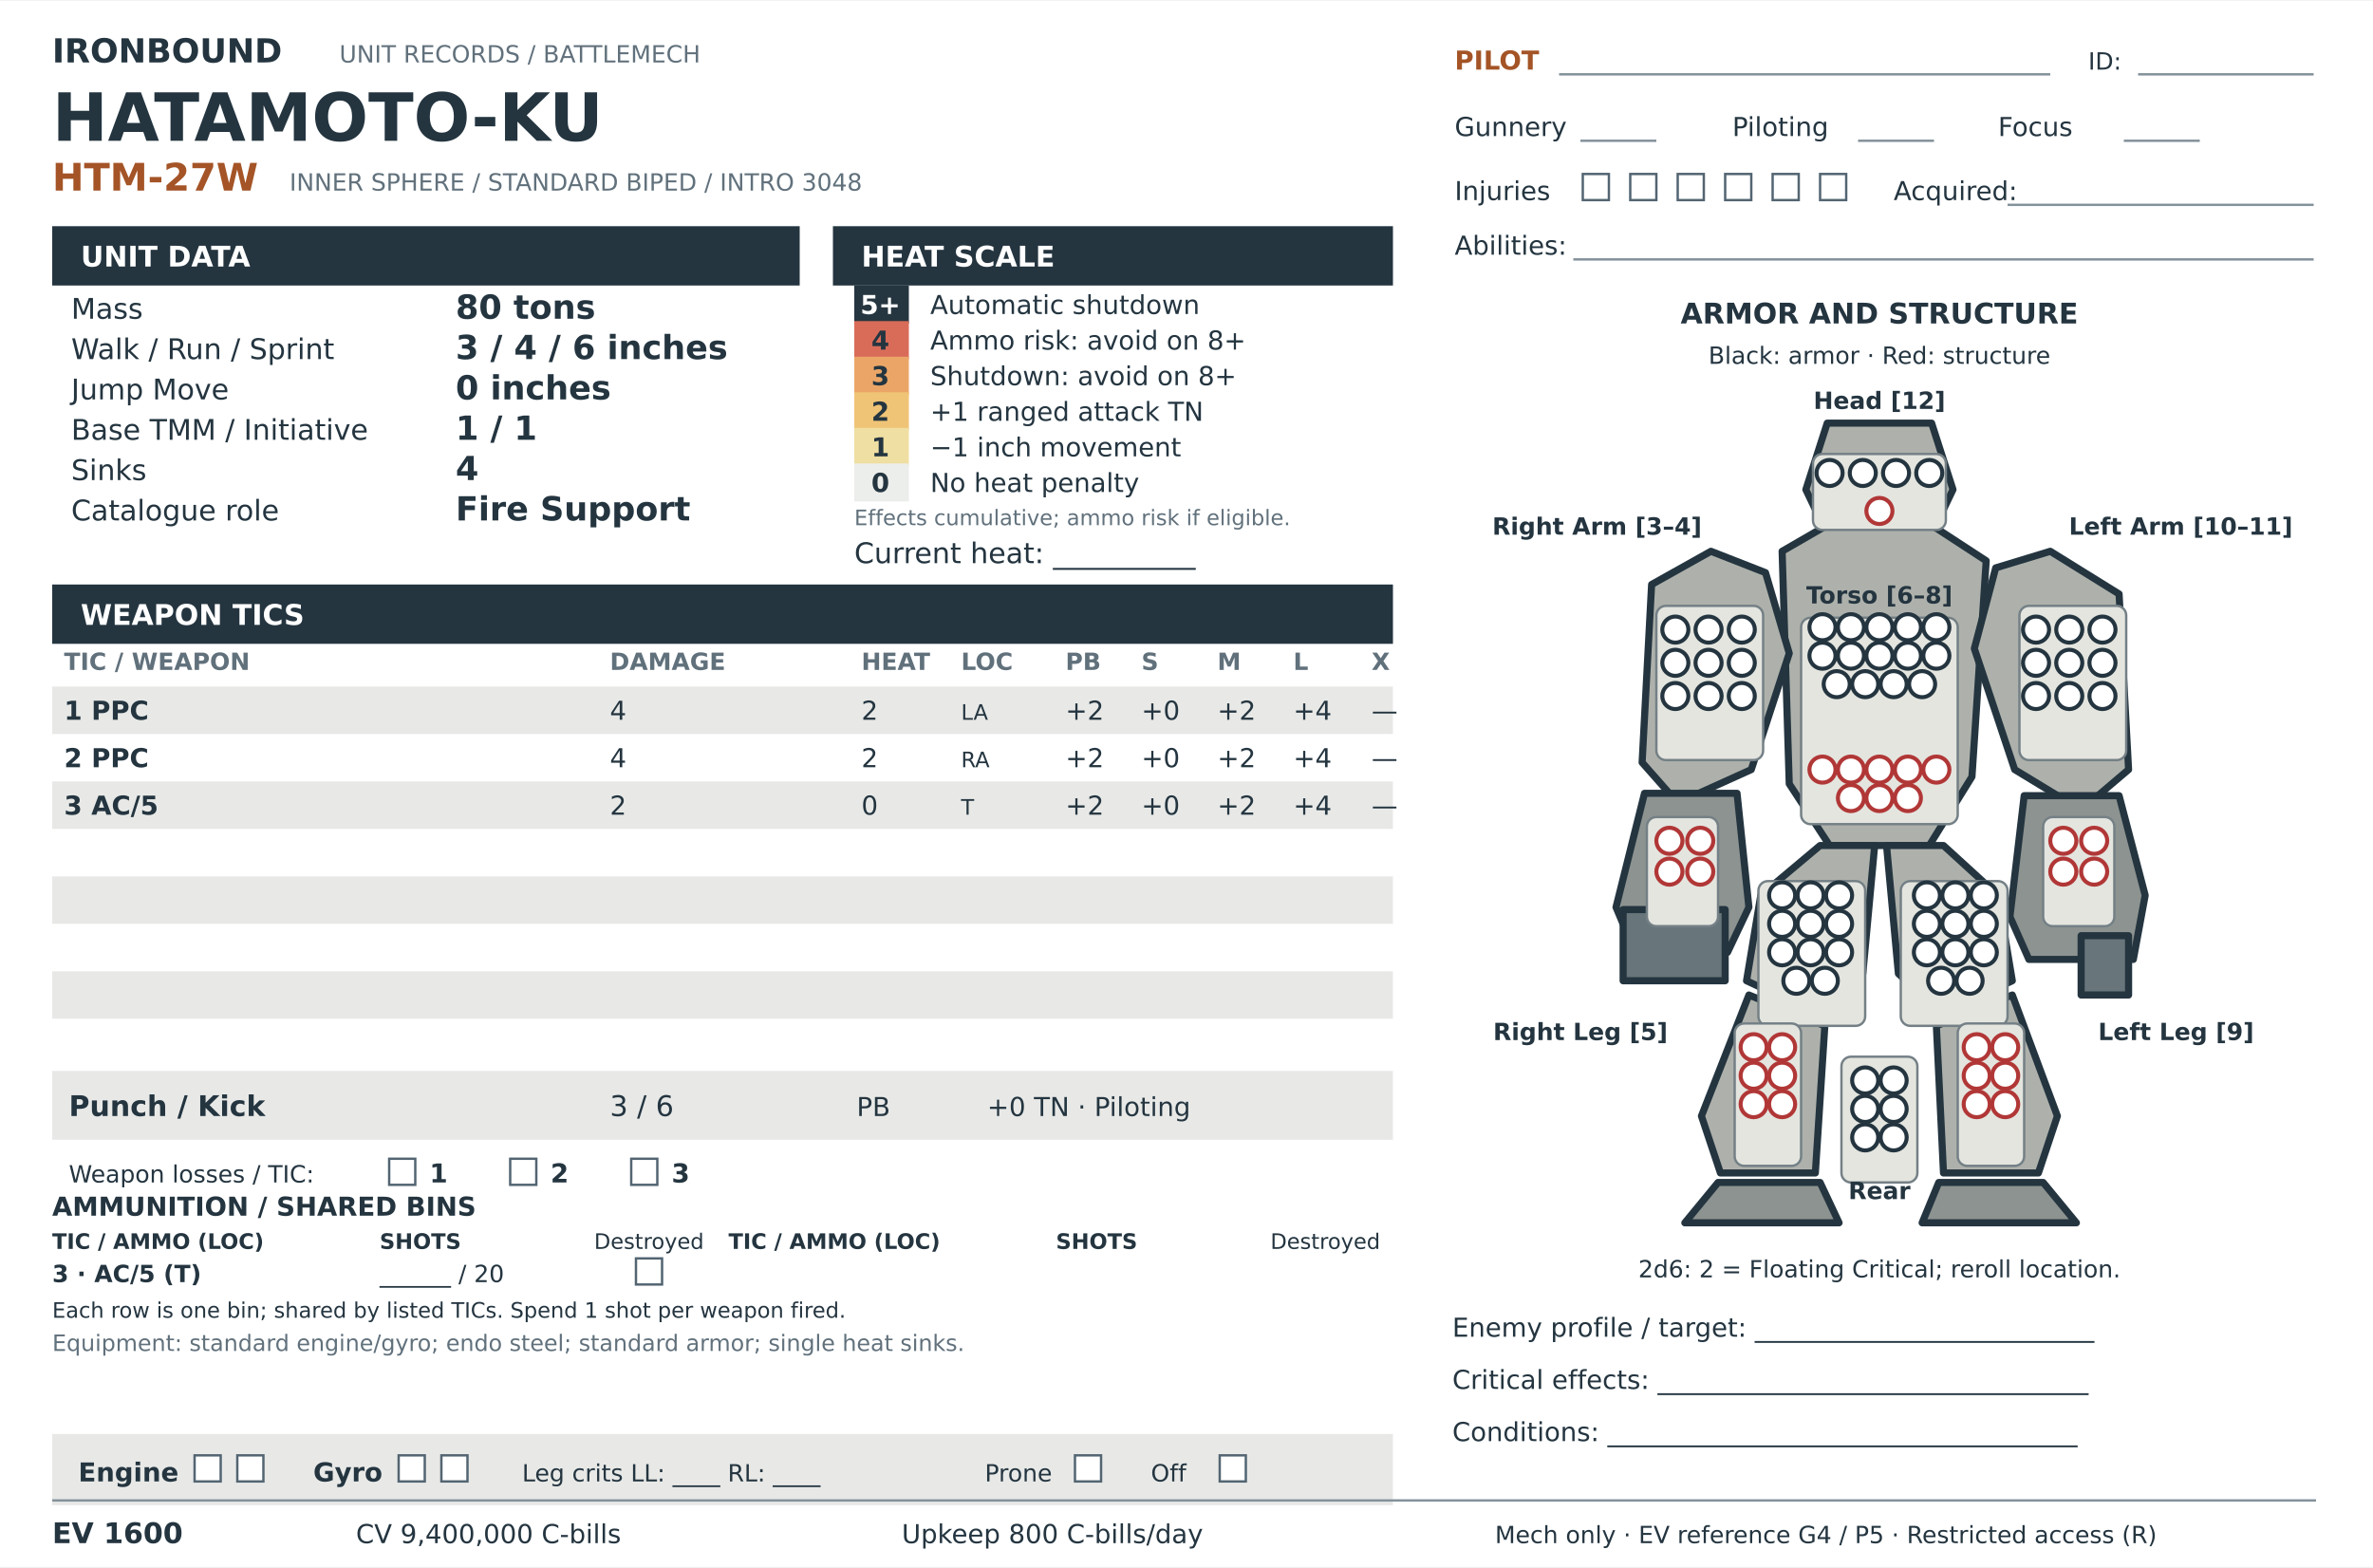
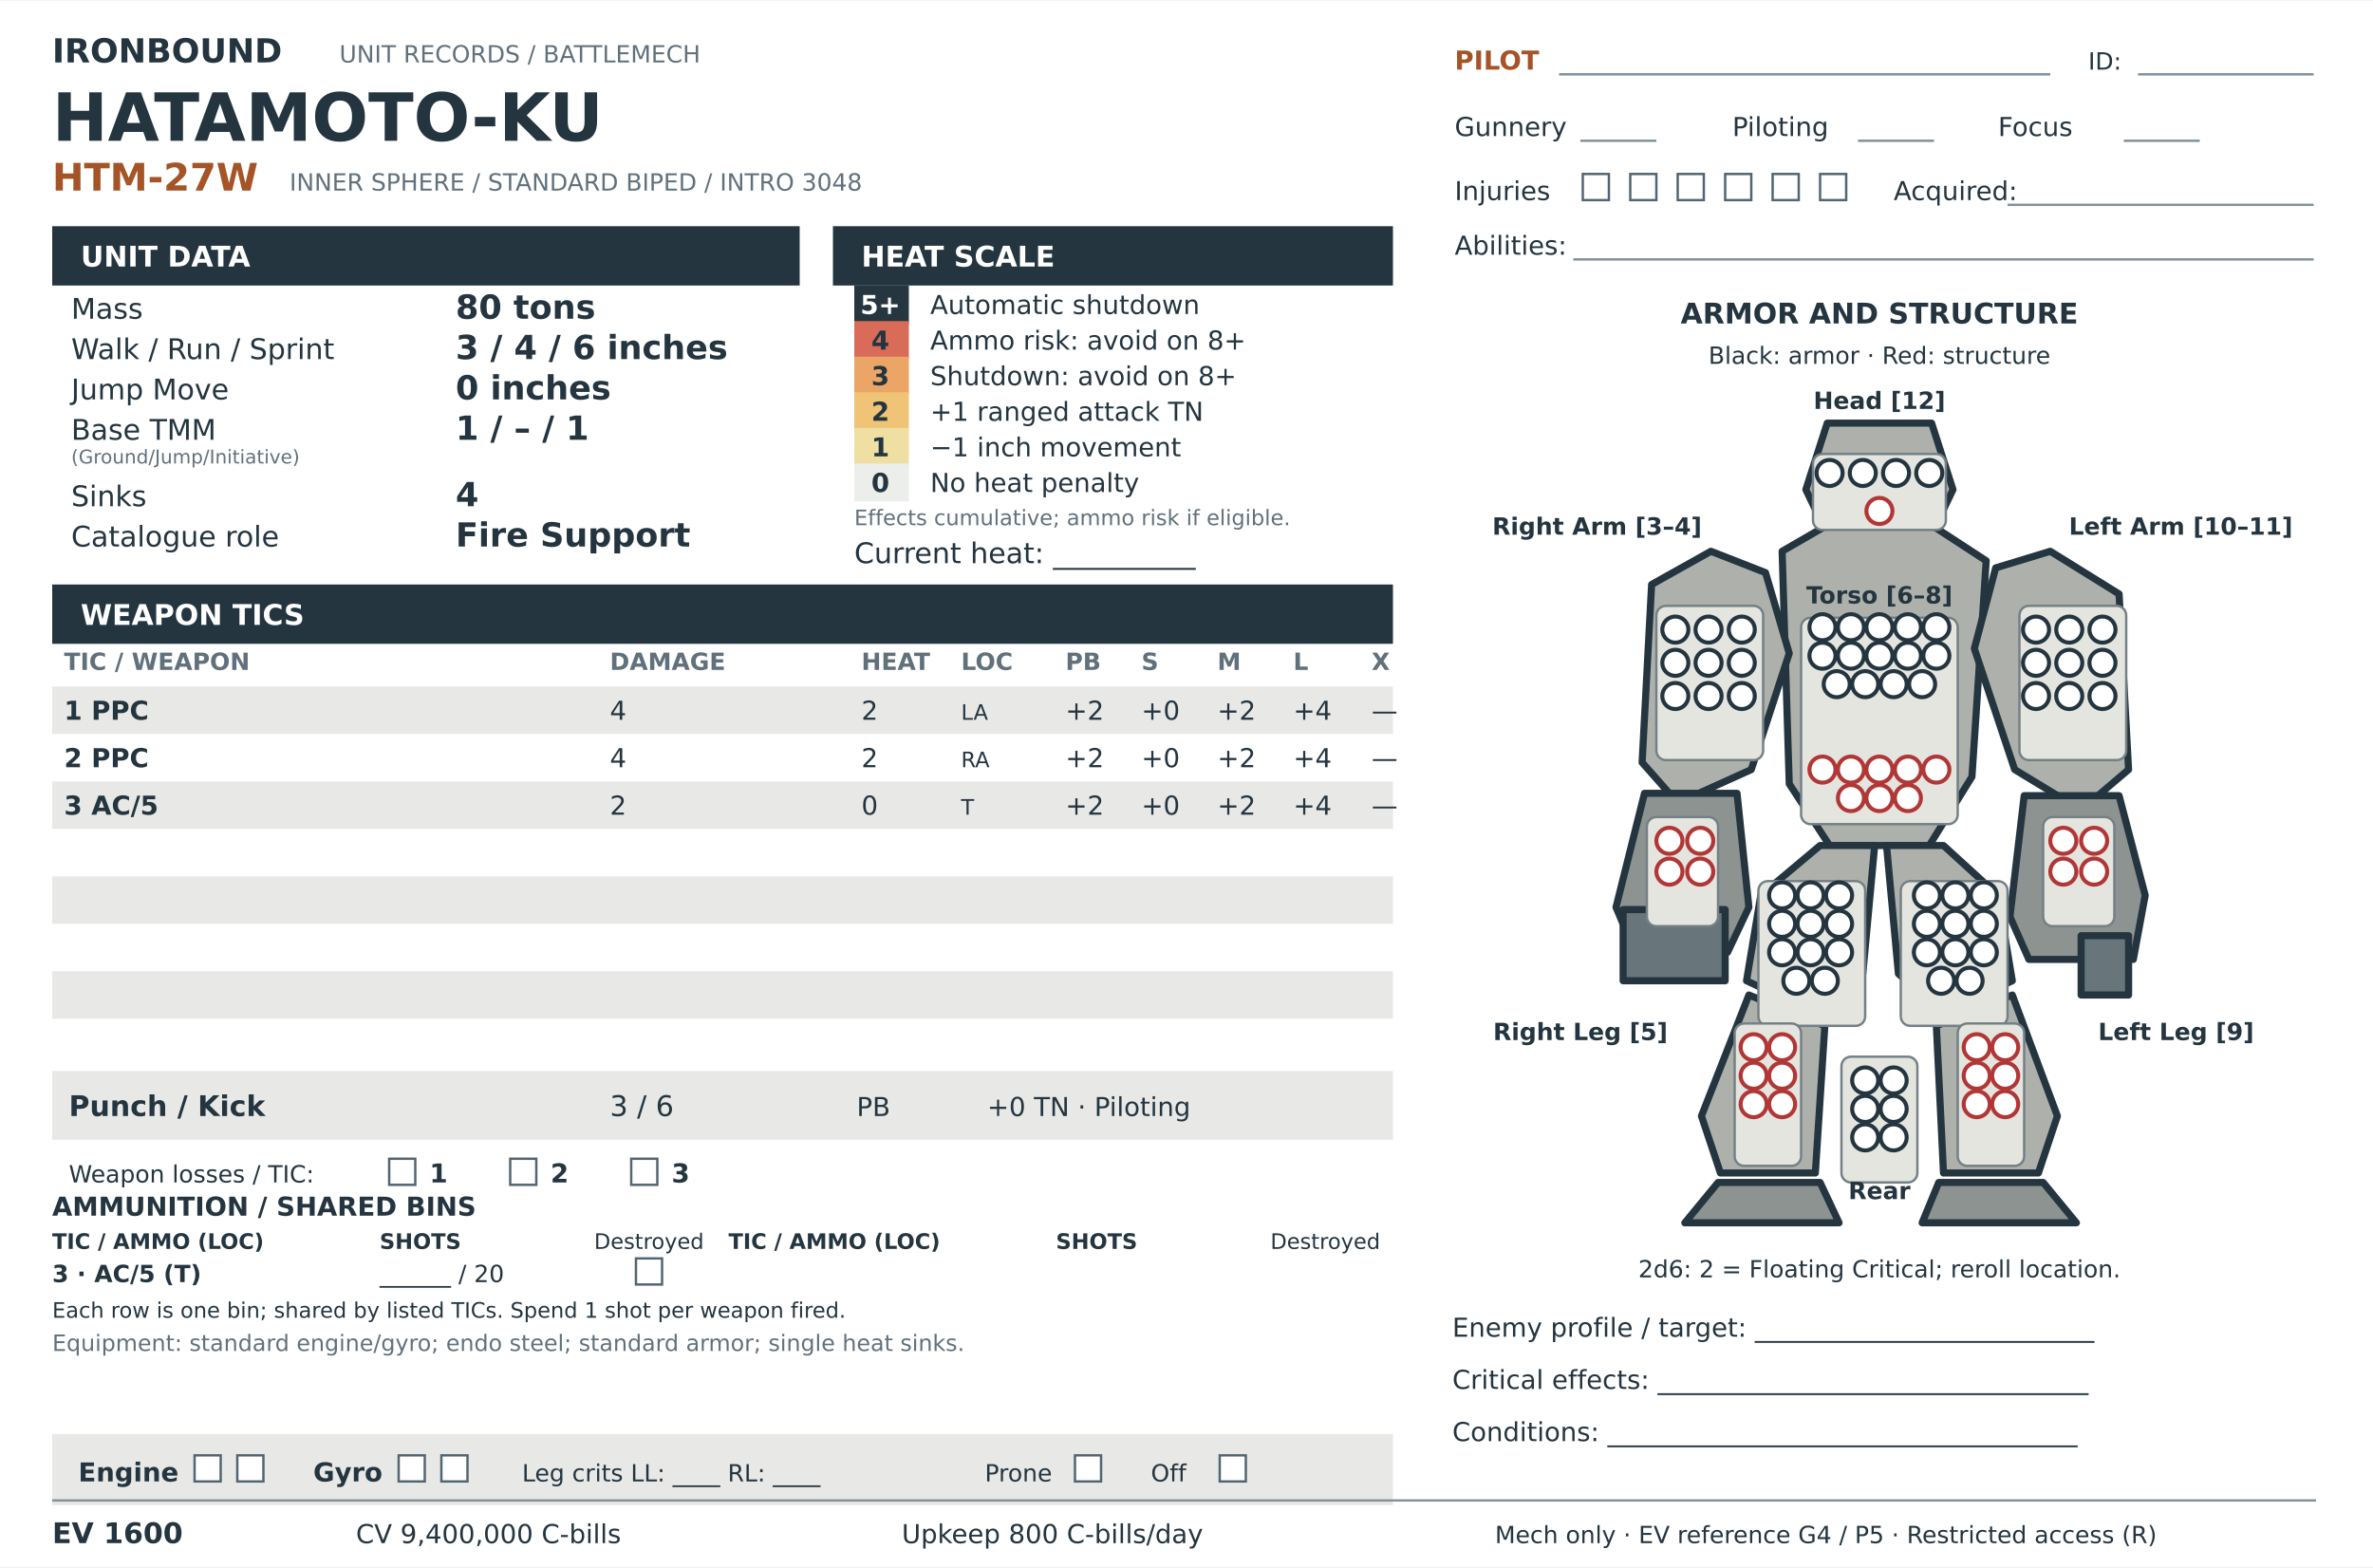
<svg xmlns="http://www.w3.org/2000/svg" width="277mm" height="183mm" viewBox="0 0 1000 660" role="img" aria-labelledby="title desc">
  <g font-family="Arial, Helvetica, sans-serif">
    <rect x="0" y="0" width="1000" height="660" rx="0" fill="#fff" stroke="none" />
    <text x="22" y="26" font-family="DejaVu Sans, Arial, sans-serif" font-size="14" font-weight="bold" fill="#243540" text-anchor="start">IRONBOUND</text>
    <text x="143" y="26" font-family="DejaVu Sans, Arial, sans-serif" font-size="10" fill="#61717c" text-anchor="start">UNIT RECORDS / BATTLEMECH</text>
    <text x="22" y="59" font-family="DejaVu Sans, Arial, sans-serif" font-size="28" font-weight="bold" fill="#243540" text-anchor="start">HATAMOTO-KU</text>
    <text x="22" y="80" font-family="DejaVu Sans, Arial, sans-serif" font-size="16" font-weight="bold" fill="#a45426" text-anchor="start">HTM-27W</text>
    <text x="122" y="80" font-family="DejaVu Sans, Arial, sans-serif" font-size="10" fill="#61717c" text-anchor="start">INNER SPHERE / STANDARD BIPED / INTRO 3048</text>
    <text x="613" y="29" font-family="DejaVu Sans, Arial, sans-serif" font-size="11" font-weight="bold" fill="#a45426" text-anchor="start">PILOT</text>
    <path d="M657 31H864" fill="none" stroke="#83919a" />
    <text x="880" y="29" font-family="DejaVu Sans, Arial, sans-serif" font-size="10" fill="#243540" text-anchor="start">ID:</text>
    <path d="M901 31H975" fill="none" stroke="#83919a" />
    <text x="613" y="57" font-family="DejaVu Sans, Arial, sans-serif" font-size="11" fill="#243540" text-anchor="start">Gunnery</text>
    <path d="M666 59H698" fill="none" stroke="#83919a" />
    <text x="730" y="57" font-family="DejaVu Sans, Arial, sans-serif" font-size="11" fill="#243540" text-anchor="start">Piloting</text>
    <path d="M783 59H815" fill="none" stroke="#83919a" />
    <text x="842" y="57" font-family="DejaVu Sans, Arial, sans-serif" font-size="11" fill="#243540" text-anchor="start">Focus</text>
    <path d="M895 59H927" fill="none" stroke="#83919a" />
    <text x="613" y="84" font-family="DejaVu Sans, Arial, sans-serif" font-size="11" fill="#243540" text-anchor="start">Injuries</text>
    <rect x="667" y="73" width="11" height="11" rx="0" fill="#fff" stroke="#536572" />
    <rect x="687" y="73" width="11" height="11" rx="0" fill="#fff" stroke="#536572" />
    <rect x="707" y="73" width="11" height="11" rx="0" fill="#fff" stroke="#536572" />
    <rect x="727" y="73" width="11" height="11" rx="0" fill="#fff" stroke="#536572" />
    <rect x="747" y="73" width="11" height="11" rx="0" fill="#fff" stroke="#536572" />
    <rect x="767" y="73" width="11" height="11" rx="0" fill="#fff" stroke="#536572" />
    <text x="798" y="84" font-family="DejaVu Sans, Arial, sans-serif" font-size="11" fill="#243540" text-anchor="start">Acquired:</text>
    <path d="M846 86H975" fill="none" stroke="#83919a" />
    <text x="613" y="107" font-family="DejaVu Sans, Arial, sans-serif" font-size="11" fill="#243540" text-anchor="start">Abilities:</text>
    <path d="M663 109H975" fill="none" stroke="#83919a" />
    <rect x="22" y="95" width="315" height="25" rx="0" fill="#243540" stroke="none" />
    <text x="34" y="112" font-family="DejaVu Sans, Arial, sans-serif" font-size="12" font-weight="bold" fill="#fff" text-anchor="start">UNIT DATA</text>
    <rect x="351" y="95" width="236" height="25" rx="0" fill="#243540" stroke="none" />
    <text x="363" y="112" font-family="DejaVu Sans, Arial, sans-serif" font-size="12" font-weight="bold" fill="#fff" text-anchor="start">HEAT SCALE</text>
    <text x="30" y="134" font-family="DejaVu Sans, Arial, sans-serif" font-size="12" fill="#243540" text-anchor="start">Mass</text>
    <text x="192" y="134" font-family="DejaVu Sans, Arial, sans-serif" font-size="14" font-weight="bold" fill="#243540" text-anchor="start">80 tons</text>
    <text x="30" y="151" font-family="DejaVu Sans, Arial, sans-serif" font-size="12" fill="#243540" text-anchor="start">Walk / Run / Sprint</text>
    <text x="192" y="151" font-family="DejaVu Sans, Arial, sans-serif" font-size="14" font-weight="bold" fill="#243540" text-anchor="start">3 / 4 / 6 inches</text>
    <text x="30" y="168" font-family="DejaVu Sans, Arial, sans-serif" font-size="12" fill="#243540" text-anchor="start">Jump Move</text>
    <text x="192" y="168" font-family="DejaVu Sans, Arial, sans-serif" font-size="14" font-weight="bold" fill="#243540" text-anchor="start">0 inches</text>
-     <text x="30" y="185" font-family="DejaVu Sans, Arial, sans-serif" font-size="12" fill="#243540" text-anchor="start">Base TMM / Initiative</text>
-     <text x="192" y="185" font-family="DejaVu Sans, Arial, sans-serif" font-size="14" font-weight="bold" fill="#243540" text-anchor="start">1 / 1</text>
-     <text x="30" y="202" font-family="DejaVu Sans, Arial, sans-serif" font-size="12" fill="#243540" text-anchor="start">Sinks</text>
-     <text x="192" y="202" font-family="DejaVu Sans, Arial, sans-serif" font-size="14" font-weight="bold" fill="#243540" text-anchor="start">4</text>
-     <text x="30" y="219" font-family="DejaVu Sans, Arial, sans-serif" font-size="12" fill="#243540" text-anchor="start">Catalogue role</text>
-     <text x="192" y="219" font-family="DejaVu Sans, Arial, sans-serif" font-size="14" font-weight="bold" fill="#243540" text-anchor="start">Fire Support</text>
+     <text x="30" y="185" font-family="DejaVu Sans, Arial, sans-serif" font-size="12" fill="#243540" text-anchor="start">Base TMM</text>
+     <text x="30" y="195" font-family="DejaVu Sans, Arial, sans-serif" font-size="8" fill="#61717c" text-anchor="start">(Ground/Jump/Initiative)</text>
+     <text x="192" y="185" font-family="DejaVu Sans, Arial, sans-serif" font-size="14" font-weight="bold" fill="#243540" text-anchor="start">1 / – / 1</text>
+     <text x="30" y="213" font-family="DejaVu Sans, Arial, sans-serif" font-size="12" fill="#243540" text-anchor="start">Sinks</text>
+     <text x="192" y="213" font-family="DejaVu Sans, Arial, sans-serif" font-size="14" font-weight="bold" fill="#243540" text-anchor="start">4</text>
+     <text x="30" y="230" font-family="DejaVu Sans, Arial, sans-serif" font-size="12" fill="#243540" text-anchor="start">Catalogue role</text>
+     <text x="192" y="230" font-family="DejaVu Sans, Arial, sans-serif" font-size="14" font-weight="bold" fill="#243540" text-anchor="start">Fire Support</text>
    <rect x="360" y="120" width="23" height="16" rx="0" fill="#263640" stroke="none" />
    <text x="371" y="132" font-family="DejaVu Sans, Arial, sans-serif" font-size="11" font-weight="bold" fill="#fff" text-anchor="middle">5+</text>
    <text x="392" y="132" font-family="DejaVu Sans, Arial, sans-serif" font-size="11" fill="#243540" text-anchor="start">Automatic shutdown</text>
    <rect x="360" y="135" width="23" height="16" rx="0" fill="#d96c59" stroke="none" />
    <text x="371" y="147" font-family="DejaVu Sans, Arial, sans-serif" font-size="11" font-weight="bold" fill="#243540" text-anchor="middle">4</text>
    <text x="392" y="147" font-family="DejaVu Sans, Arial, sans-serif" font-size="11" fill="#243540" text-anchor="start">Ammo risk: avoid on 8+</text>
    <rect x="360" y="150" width="23" height="16" rx="0" fill="#eba667" stroke="none" />
    <text x="371" y="162" font-family="DejaVu Sans, Arial, sans-serif" font-size="11" font-weight="bold" fill="#243540" text-anchor="middle">3</text>
    <text x="392" y="162" font-family="DejaVu Sans, Arial, sans-serif" font-size="11" fill="#243540" text-anchor="start">Shutdown: avoid on 8+</text>
    <rect x="360" y="165" width="23" height="16" rx="0" fill="#f0c476" stroke="none" />
    <text x="371" y="177" font-family="DejaVu Sans, Arial, sans-serif" font-size="11" font-weight="bold" fill="#243540" text-anchor="middle">2</text>
    <text x="392" y="177" font-family="DejaVu Sans, Arial, sans-serif" font-size="11" fill="#243540" text-anchor="start">+1 ranged attack TN</text>
    <rect x="360" y="180" width="23" height="16" rx="0" fill="#efdfa2" stroke="none" />
    <text x="371" y="192" font-family="DejaVu Sans, Arial, sans-serif" font-size="11" font-weight="bold" fill="#243540" text-anchor="middle">1</text>
    <text x="392" y="192" font-family="DejaVu Sans, Arial, sans-serif" font-size="11" fill="#243540" text-anchor="start">−1 inch movement</text>
    <rect x="360" y="195" width="23" height="16" rx="0" fill="#eceeeb" stroke="none" />
    <text x="371" y="207" font-family="DejaVu Sans, Arial, sans-serif" font-size="11" font-weight="bold" fill="#243540" text-anchor="middle">0</text>
    <text x="392" y="207" font-family="DejaVu Sans, Arial, sans-serif" font-size="11" fill="#243540" text-anchor="start">No heat penalty</text>
    <text x="360" y="221" font-family="DejaVu Sans, Arial, sans-serif" font-size="9" fill="#61717c" text-anchor="start">Effects cumulative; ammo risk if eligible.</text>
    <text x="360" y="237" font-family="DejaVu Sans, Arial, sans-serif" font-size="12" fill="#243540" text-anchor="start">Current heat: __________</text>
    <rect x="22" y="246" width="565" height="25" rx="0" fill="#243540" stroke="none" />
    <text x="34" y="263" font-family="DejaVu Sans, Arial, sans-serif" font-size="12" font-weight="bold" fill="#fff" text-anchor="start">WEAPON TICS</text>
    <text x="27" y="282" font-family="DejaVu Sans, Arial, sans-serif" font-size="10" font-weight="bold" fill="#61717c" text-anchor="start">TIC / WEAPON</text>
    <text x="257" y="282" font-family="DejaVu Sans, Arial, sans-serif" font-size="10" font-weight="bold" fill="#61717c" text-anchor="start">DAMAGE</text>
    <text x="363" y="282" font-family="DejaVu Sans, Arial, sans-serif" font-size="10" font-weight="bold" fill="#61717c" text-anchor="start">HEAT</text>
    <text x="405" y="282" font-family="DejaVu Sans, Arial, sans-serif" font-size="10" font-weight="bold" fill="#61717c" text-anchor="start">LOC</text>
    <text x="449" y="282" font-family="DejaVu Sans, Arial, sans-serif" font-size="10" font-weight="bold" fill="#61717c" text-anchor="start">PB</text>
    <text x="481" y="282" font-family="DejaVu Sans, Arial, sans-serif" font-size="10" font-weight="bold" fill="#61717c" text-anchor="start">S</text>
    <text x="513" y="282" font-family="DejaVu Sans, Arial, sans-serif" font-size="10" font-weight="bold" fill="#61717c" text-anchor="start">M</text>
    <text x="545" y="282" font-family="DejaVu Sans, Arial, sans-serif" font-size="10" font-weight="bold" fill="#61717c" text-anchor="start">L</text>
    <text x="578" y="282" font-family="DejaVu Sans, Arial, sans-serif" font-size="10" font-weight="bold" fill="#61717c" text-anchor="start">X</text>
    <rect x="22" y="289" width="565" height="20" rx="0" fill="#e8e9e7" stroke="none" />
    <text x="27" y="303" font-family="DejaVu Sans, Arial, sans-serif" font-size="11" fill="#243540" text-anchor="start" font-weight="bold">1  PPC</text>
    <text x="257" y="303" font-family="DejaVu Sans, Arial, sans-serif" font-size="11" fill="#243540" text-anchor="start">4</text>
    <text x="363" y="303" font-family="DejaVu Sans, Arial, sans-serif" font-size="11" fill="#243540" text-anchor="start">2</text>
    <text x="405" y="303" font-family="DejaVu Sans, Arial, sans-serif" font-size="9" fill="#243540" text-anchor="start">LA</text>
    <text x="449" y="303" font-family="DejaVu Sans, Arial, sans-serif" font-size="11" fill="#243540" text-anchor="start">+2</text>
    <text x="481" y="303" font-family="DejaVu Sans, Arial, sans-serif" font-size="11" fill="#243540" text-anchor="start">+0</text>
    <text x="513" y="303" font-family="DejaVu Sans, Arial, sans-serif" font-size="11" fill="#243540" text-anchor="start">+2</text>
    <text x="545" y="303" font-family="DejaVu Sans, Arial, sans-serif" font-size="11" fill="#243540" text-anchor="start">+4</text>
    <text x="578" y="303" font-family="DejaVu Sans, Arial, sans-serif" font-size="11" fill="#243540" text-anchor="start">—</text>
    <text x="27" y="323" font-family="DejaVu Sans, Arial, sans-serif" font-size="11" fill="#243540" text-anchor="start" font-weight="bold">2  PPC</text>
    <text x="257" y="323" font-family="DejaVu Sans, Arial, sans-serif" font-size="11" fill="#243540" text-anchor="start">4</text>
    <text x="363" y="323" font-family="DejaVu Sans, Arial, sans-serif" font-size="11" fill="#243540" text-anchor="start">2</text>
    <text x="405" y="323" font-family="DejaVu Sans, Arial, sans-serif" font-size="9" fill="#243540" text-anchor="start">RA</text>
    <text x="449" y="323" font-family="DejaVu Sans, Arial, sans-serif" font-size="11" fill="#243540" text-anchor="start">+2</text>
    <text x="481" y="323" font-family="DejaVu Sans, Arial, sans-serif" font-size="11" fill="#243540" text-anchor="start">+0</text>
    <text x="513" y="323" font-family="DejaVu Sans, Arial, sans-serif" font-size="11" fill="#243540" text-anchor="start">+2</text>
    <text x="545" y="323" font-family="DejaVu Sans, Arial, sans-serif" font-size="11" fill="#243540" text-anchor="start">+4</text>
    <text x="578" y="323" font-family="DejaVu Sans, Arial, sans-serif" font-size="11" fill="#243540" text-anchor="start">—</text>
    <rect x="22" y="329" width="565" height="20" rx="0" fill="#e8e9e7" stroke="none" />
    <text x="27" y="343" font-family="DejaVu Sans, Arial, sans-serif" font-size="11" fill="#243540" text-anchor="start" font-weight="bold">3  AC/5</text>
    <text x="257" y="343" font-family="DejaVu Sans, Arial, sans-serif" font-size="11" fill="#243540" text-anchor="start">2</text>
    <text x="363" y="343" font-family="DejaVu Sans, Arial, sans-serif" font-size="11" fill="#243540" text-anchor="start">0</text>
    <text x="405" y="343" font-family="DejaVu Sans, Arial, sans-serif" font-size="9" fill="#243540" text-anchor="start">T</text>
    <text x="449" y="343" font-family="DejaVu Sans, Arial, sans-serif" font-size="11" fill="#243540" text-anchor="start">+2</text>
    <text x="481" y="343" font-family="DejaVu Sans, Arial, sans-serif" font-size="11" fill="#243540" text-anchor="start">+0</text>
    <text x="513" y="343" font-family="DejaVu Sans, Arial, sans-serif" font-size="11" fill="#243540" text-anchor="start">+2</text>
    <text x="545" y="343" font-family="DejaVu Sans, Arial, sans-serif" font-size="11" fill="#243540" text-anchor="start">+4</text>
    <text x="578" y="343" font-family="DejaVu Sans, Arial, sans-serif" font-size="11" fill="#243540" text-anchor="start">—</text>
    <text x="27" y="363" font-family="DejaVu Sans, Arial, sans-serif" font-size="11" fill="#243540" text-anchor="start" font-weight="bold" />
    <text x="257" y="363" font-family="DejaVu Sans, Arial, sans-serif" font-size="11" fill="#243540" text-anchor="start" />
    <text x="363" y="363" font-family="DejaVu Sans, Arial, sans-serif" font-size="11" fill="#243540" text-anchor="start" />
    <text x="405" y="363" font-family="DejaVu Sans, Arial, sans-serif" font-size="9" fill="#243540" text-anchor="start" />
    <text x="449" y="363" font-family="DejaVu Sans, Arial, sans-serif" font-size="11" fill="#243540" text-anchor="start" />
    <text x="481" y="363" font-family="DejaVu Sans, Arial, sans-serif" font-size="11" fill="#243540" text-anchor="start" />
    <text x="513" y="363" font-family="DejaVu Sans, Arial, sans-serif" font-size="11" fill="#243540" text-anchor="start" />
    <text x="545" y="363" font-family="DejaVu Sans, Arial, sans-serif" font-size="11" fill="#243540" text-anchor="start" />
    <text x="578" y="363" font-family="DejaVu Sans, Arial, sans-serif" font-size="11" fill="#243540" text-anchor="start" />
    <rect x="22" y="369" width="565" height="20" rx="0" fill="#e8e9e7" stroke="none" />
    <text x="27" y="383" font-family="DejaVu Sans, Arial, sans-serif" font-size="11" fill="#243540" text-anchor="start" font-weight="bold" />
    <text x="257" y="383" font-family="DejaVu Sans, Arial, sans-serif" font-size="11" fill="#243540" text-anchor="start" />
    <text x="363" y="383" font-family="DejaVu Sans, Arial, sans-serif" font-size="11" fill="#243540" text-anchor="start" />
    <text x="405" y="383" font-family="DejaVu Sans, Arial, sans-serif" font-size="9" fill="#243540" text-anchor="start" />
    <text x="449" y="383" font-family="DejaVu Sans, Arial, sans-serif" font-size="11" fill="#243540" text-anchor="start" />
    <text x="481" y="383" font-family="DejaVu Sans, Arial, sans-serif" font-size="11" fill="#243540" text-anchor="start" />
    <text x="513" y="383" font-family="DejaVu Sans, Arial, sans-serif" font-size="11" fill="#243540" text-anchor="start" />
    <text x="545" y="383" font-family="DejaVu Sans, Arial, sans-serif" font-size="11" fill="#243540" text-anchor="start" />
    <text x="578" y="383" font-family="DejaVu Sans, Arial, sans-serif" font-size="11" fill="#243540" text-anchor="start" />
    <text x="27" y="403" font-family="DejaVu Sans, Arial, sans-serif" font-size="11" fill="#243540" text-anchor="start" font-weight="bold" />
    <text x="257" y="403" font-family="DejaVu Sans, Arial, sans-serif" font-size="11" fill="#243540" text-anchor="start" />
    <text x="363" y="403" font-family="DejaVu Sans, Arial, sans-serif" font-size="11" fill="#243540" text-anchor="start" />
    <text x="405" y="403" font-family="DejaVu Sans, Arial, sans-serif" font-size="9" fill="#243540" text-anchor="start" />
    <text x="449" y="403" font-family="DejaVu Sans, Arial, sans-serif" font-size="11" fill="#243540" text-anchor="start" />
    <text x="481" y="403" font-family="DejaVu Sans, Arial, sans-serif" font-size="11" fill="#243540" text-anchor="start" />
    <text x="513" y="403" font-family="DejaVu Sans, Arial, sans-serif" font-size="11" fill="#243540" text-anchor="start" />
    <text x="545" y="403" font-family="DejaVu Sans, Arial, sans-serif" font-size="11" fill="#243540" text-anchor="start" />
    <text x="578" y="403" font-family="DejaVu Sans, Arial, sans-serif" font-size="11" fill="#243540" text-anchor="start" />
    <rect x="22" y="409" width="565" height="20" rx="0" fill="#e8e9e7" stroke="none" />
    <text x="27" y="423" font-family="DejaVu Sans, Arial, sans-serif" font-size="11" fill="#243540" text-anchor="start" font-weight="bold" />
    <text x="257" y="423" font-family="DejaVu Sans, Arial, sans-serif" font-size="11" fill="#243540" text-anchor="start" />
    <text x="363" y="423" font-family="DejaVu Sans, Arial, sans-serif" font-size="11" fill="#243540" text-anchor="start" />
    <text x="405" y="423" font-family="DejaVu Sans, Arial, sans-serif" font-size="9" fill="#243540" text-anchor="start" />
    <text x="449" y="423" font-family="DejaVu Sans, Arial, sans-serif" font-size="11" fill="#243540" text-anchor="start" />
    <text x="481" y="423" font-family="DejaVu Sans, Arial, sans-serif" font-size="11" fill="#243540" text-anchor="start" />
    <text x="513" y="423" font-family="DejaVu Sans, Arial, sans-serif" font-size="11" fill="#243540" text-anchor="start" />
    <text x="545" y="423" font-family="DejaVu Sans, Arial, sans-serif" font-size="11" fill="#243540" text-anchor="start" />
    <text x="578" y="423" font-family="DejaVu Sans, Arial, sans-serif" font-size="11" fill="#243540" text-anchor="start" />
    <text x="27" y="443" font-family="DejaVu Sans, Arial, sans-serif" font-size="11" fill="#243540" text-anchor="start" font-weight="bold" />
    <text x="257" y="443" font-family="DejaVu Sans, Arial, sans-serif" font-size="11" fill="#243540" text-anchor="start" />
    <text x="363" y="443" font-family="DejaVu Sans, Arial, sans-serif" font-size="11" fill="#243540" text-anchor="start" />
    <text x="405" y="443" font-family="DejaVu Sans, Arial, sans-serif" font-size="9" fill="#243540" text-anchor="start" />
    <text x="449" y="443" font-family="DejaVu Sans, Arial, sans-serif" font-size="11" fill="#243540" text-anchor="start" />
    <text x="481" y="443" font-family="DejaVu Sans, Arial, sans-serif" font-size="11" fill="#243540" text-anchor="start" />
    <text x="513" y="443" font-family="DejaVu Sans, Arial, sans-serif" font-size="11" fill="#243540" text-anchor="start" />
    <text x="545" y="443" font-family="DejaVu Sans, Arial, sans-serif" font-size="11" fill="#243540" text-anchor="start" />
    <text x="578" y="443" font-family="DejaVu Sans, Arial, sans-serif" font-size="11" fill="#243540" text-anchor="start" />
    <rect x="22" y="451" width="565" height="29" rx="0" fill="#e8e9e7" stroke="none" />
    <text x="29" y="470" font-family="DejaVu Sans, Arial, sans-serif" font-size="12" font-weight="bold" fill="#243540" text-anchor="start">Punch / Kick</text>
    <text x="257" y="470" font-family="DejaVu Sans, Arial, sans-serif" font-size="12" fill="#243540" text-anchor="start">3 / 6</text>
    <text x="361" y="470" font-family="DejaVu Sans, Arial, sans-serif" font-size="11" fill="#243540" text-anchor="start">PB</text>
    <text x="416" y="470" font-family="DejaVu Sans, Arial, sans-serif" font-size="11" fill="#243540" text-anchor="start">+0 TN · Piloting</text>
    <rect x="22" y="604" width="565" height="30" rx="0" fill="#e8e9e7" stroke="none" />
    <text x="33" y="624" font-family="DejaVu Sans, Arial, sans-serif" font-size="11" font-weight="bold" fill="#243540" text-anchor="start">Engine</text>
    <rect x="82" y="613" width="11" height="11" rx="0" fill="#fff" stroke="#536572" />
    <rect x="100" y="613" width="11" height="11" rx="0" fill="#fff" stroke="#536572" />
    <text x="132" y="624" font-family="DejaVu Sans, Arial, sans-serif" font-size="11" font-weight="bold" fill="#243540" text-anchor="start">Gyro</text>
    <rect x="168" y="613" width="11" height="11" rx="0" fill="#fff" stroke="#536572" />
    <rect x="186" y="613" width="11" height="11" rx="0" fill="#fff" stroke="#536572" />
    <text x="220" y="624" font-family="DejaVu Sans, Arial, sans-serif" font-size="10" fill="#243540" text-anchor="start">Leg crits  LL: ____  RL: ____</text>
    <text x="415" y="624" font-family="DejaVu Sans, Arial, sans-serif" font-size="10" fill="#243540" text-anchor="start">Prone</text>
    <rect x="453" y="613" width="11" height="11" rx="0" fill="#fff" stroke="#536572" />
    <text x="485" y="624" font-family="DejaVu Sans, Arial, sans-serif" font-size="10" fill="#243540" text-anchor="start">Off</text>
    <rect x="514" y="613" width="11" height="11" rx="0" fill="#fff" stroke="#536572" />
    <g transform="translate(612 120)">
      <text x="180" y="16" font-family="DejaVu Sans, Arial, sans-serif" font-size="12" font-weight="bold" fill="#243540" text-anchor="middle">ARMOR AND STRUCTURE</text>
      <text x="180" y="33" font-family="DejaVu Sans, Arial, sans-serif" font-size="10" fill="#243540" text-anchor="middle">Black: armor · Red: structure</text>
      <path d="M158 58H202L211 86L200 109H160L149 86Z" fill="#aeb1ab" stroke="#243540" stroke-width="3" stroke-linejoin="round" />
      <path d="M139 112L158 101H202L225 116L219 207L201 236H159L142 210Z" fill="#aeb1ab" stroke="#243540" stroke-width="3" stroke-linejoin="round" />
      <path d="M132 121L109 112L84 126L80 201L95 218L126 204L142 155Z" fill="#aeb1ab" stroke="#243540" stroke-width="3" stroke-linejoin="round" />
      <path d="M229 119L252 112L281 130L285 204L265 221L237 204L220 153Z" fill="#aeb1ab" stroke="#243540" stroke-width="3" stroke-linejoin="round" />
      <path d="M81 214H120L125 262L116 281H77L69 262Z" fill="#8d9390" stroke="#243540" stroke-width="3" stroke-linejoin="round" />
      <path d="M241 215H281L292 257L287 284H243L235 266Z" fill="#8d9390" stroke="#243540" stroke-width="3" stroke-linejoin="round" />
      <path d="M72 263H115V293H72Z" fill="#68757a" stroke="#243540" stroke-width="3" stroke-linejoin="round" />
      <path d="M265 274H285V299H265Z" fill="#68757a" stroke="#243540" stroke-width="3" stroke-linejoin="round" />
      <path d="M155 236H178L173 290L154 307L124 293L130 257Z" fill="#aeb1ab" stroke="#243540" stroke-width="3" stroke-linejoin="round" />
      <path d="M183 236H207L230 257L236 293L206 307L188 290Z" fill="#aeb1ab" stroke="#243540" stroke-width="3" stroke-linejoin="round" />
      <path d="M125 299L157 312L153 374H113L105 350Z" fill="#aeb1ab" stroke="#243540" stroke-width="3" stroke-linejoin="round" />
      <path d="M204 312L236 299L255 350L247 374H207Z" fill="#aeb1ab" stroke="#243540" stroke-width="3" stroke-linejoin="round" />
      <path d="M112 378H155L163 395H98Z" fill="#8d9390" stroke="#243540" stroke-width="3" stroke-linejoin="round" />
      <path d="M205 378H249L263 395H198Z" fill="#8d9390" stroke="#243540" stroke-width="3" stroke-linejoin="round" />
      <rect x="152" y="71" width="56" height="32" rx="4" fill="#e4e5df" stroke="#748086" />
      <rect x="147" y="140" width="66" height="87" rx="4" fill="#e4e5df" stroke="#748086" />
      <rect x="86" y="135" width="45" height="65" rx="4" fill="#e4e5df" stroke="#748086" />
      <rect x="239" y="135" width="45" height="65" rx="4" fill="#e4e5df" stroke="#748086" />
      <rect x="82" y="224" width="30" height="46" rx="4" fill="#e4e5df" stroke="#748086" />
      <rect x="249" y="224" width="30" height="46" rx="4" fill="#e4e5df" stroke="#748086" />
      <rect x="129" y="251" width="45" height="61" rx="4" fill="#e4e5df" stroke="#748086" />
      <rect x="189" y="251" width="45" height="61" rx="4" fill="#e4e5df" stroke="#748086" />
      <rect x="119" y="311" width="28" height="60" rx="4" fill="#e4e5df" stroke="#748086" />
      <rect x="213" y="311" width="28" height="60" rx="4" fill="#e4e5df" stroke="#748086" />
      <rect x="164" y="325" width="32" height="53" rx="4" fill="#e4e5df" stroke="#748086" />
      <text x="180" y="52" font-family="DejaVu Sans, Arial, sans-serif" font-size="10" font-weight="bold" fill="#243540" text-anchor="middle">Head [12]</text>
      <text x="180" y="134" font-family="DejaVu Sans, Arial, sans-serif" font-size="10" font-weight="bold" fill="#243540" text-anchor="middle">Torso [6–8]</text>
      <text x="61" y="105" font-family="DejaVu Sans, Arial, sans-serif" font-size="10" font-weight="bold" fill="#243540" text-anchor="middle">Right Arm [3–4]</text>
      <text x="307" y="105" font-family="DejaVu Sans, Arial, sans-serif" font-size="10" font-weight="bold" fill="#243540" text-anchor="middle">Left Arm [10–11]</text>
      <text x="54" y="318" font-family="DejaVu Sans, Arial, sans-serif" font-size="10" font-weight="bold" fill="#243540" text-anchor="middle">Right Leg [5]</text>
      <text x="305" y="318" font-family="DejaVu Sans, Arial, sans-serif" font-size="10" font-weight="bold" fill="#243540" text-anchor="middle">Left Leg [9]</text>
      <text x="180" y="385" font-family="DejaVu Sans, Arial, sans-serif" font-size="10" font-weight="bold" fill="#243540" text-anchor="middle">Rear</text>
      <text x="180" y="418" font-family="DejaVu Sans, Arial, sans-serif" font-size="10" fill="#243540" text-anchor="middle">2d6: 2 = Floating Critical; reroll location.</text>
      <text x="0" y="443" font-family="DejaVu Sans, Arial, sans-serif" font-size="11" fill="#243540" text-anchor="start">Enemy profile / target: __________________________</text>
      <text x="0" y="465" font-family="DejaVu Sans, Arial, sans-serif" font-size="11" fill="#243540" text-anchor="start">Critical effects: _________________________________</text>
      <text x="0" y="487" font-family="DejaVu Sans, Arial, sans-serif" font-size="11" fill="#243540" text-anchor="start">Conditions: ____________________________________</text>
      <circle cx="159.0" cy="79" r="5.5" fill="#fff" stroke="#243540" stroke-width="1.7" />
      <circle cx="173.0" cy="79" r="5.5" fill="#fff" stroke="#243540" stroke-width="1.7" />
      <circle cx="187.0" cy="79" r="5.5" fill="#fff" stroke="#243540" stroke-width="1.7" />
      <circle cx="201.0" cy="79" r="5.5" fill="#fff" stroke="#243540" stroke-width="1.7" />
      <circle cx="180.0" cy="95" r="5.5" fill="#fff" stroke="#b13737" stroke-width="1.7" />
      <circle cx="156.0" cy="144" r="5.5" fill="#fff" stroke="#243540" stroke-width="1.7" />
      <circle cx="168.0" cy="144" r="5.5" fill="#fff" stroke="#243540" stroke-width="1.7" />
      <circle cx="180.0" cy="144" r="5.5" fill="#fff" stroke="#243540" stroke-width="1.7" />
      <circle cx="192.0" cy="144" r="5.5" fill="#fff" stroke="#243540" stroke-width="1.7" />
      <circle cx="204.0" cy="144" r="5.5" fill="#fff" stroke="#243540" stroke-width="1.7" />
      <circle cx="156.0" cy="156" r="5.5" fill="#fff" stroke="#243540" stroke-width="1.7" />
      <circle cx="168.0" cy="156" r="5.5" fill="#fff" stroke="#243540" stroke-width="1.7" />
      <circle cx="180.0" cy="156" r="5.5" fill="#fff" stroke="#243540" stroke-width="1.7" />
      <circle cx="192.0" cy="156" r="5.5" fill="#fff" stroke="#243540" stroke-width="1.7" />
      <circle cx="204.0" cy="156" r="5.5" fill="#fff" stroke="#243540" stroke-width="1.7" />
      <circle cx="162.0" cy="168" r="5.5" fill="#fff" stroke="#243540" stroke-width="1.7" />
      <circle cx="174.0" cy="168" r="5.5" fill="#fff" stroke="#243540" stroke-width="1.7" />
      <circle cx="186.0" cy="168" r="5.5" fill="#fff" stroke="#243540" stroke-width="1.7" />
      <circle cx="198.0" cy="168" r="5.5" fill="#fff" stroke="#243540" stroke-width="1.7" />
      <circle cx="156.0" cy="204" r="5.5" fill="#fff" stroke="#b13737" stroke-width="1.7" />
      <circle cx="168.0" cy="204" r="5.5" fill="#fff" stroke="#b13737" stroke-width="1.7" />
      <circle cx="180.0" cy="204" r="5.5" fill="#fff" stroke="#b13737" stroke-width="1.7" />
      <circle cx="192.0" cy="204" r="5.5" fill="#fff" stroke="#b13737" stroke-width="1.7" />
      <circle cx="204.0" cy="204" r="5.5" fill="#fff" stroke="#b13737" stroke-width="1.7" />
      <circle cx="168.0" cy="216" r="5.5" fill="#fff" stroke="#b13737" stroke-width="1.7" />
      <circle cx="180.0" cy="216" r="5.5" fill="#fff" stroke="#b13737" stroke-width="1.7" />
      <circle cx="192.0" cy="216" r="5.5" fill="#fff" stroke="#b13737" stroke-width="1.7" />
      <circle cx="94.0" cy="145" r="5.5" fill="#fff" stroke="#243540" stroke-width="1.7" />
      <circle cx="108.0" cy="145" r="5.5" fill="#fff" stroke="#243540" stroke-width="1.7" />
      <circle cx="122.0" cy="145" r="5.5" fill="#fff" stroke="#243540" stroke-width="1.7" />
      <circle cx="94.0" cy="159" r="5.5" fill="#fff" stroke="#243540" stroke-width="1.7" />
      <circle cx="108.0" cy="159" r="5.5" fill="#fff" stroke="#243540" stroke-width="1.7" />
      <circle cx="122.0" cy="159" r="5.5" fill="#fff" stroke="#243540" stroke-width="1.7" />
      <circle cx="94.0" cy="173" r="5.5" fill="#fff" stroke="#243540" stroke-width="1.7" />
      <circle cx="108.0" cy="173" r="5.5" fill="#fff" stroke="#243540" stroke-width="1.7" />
      <circle cx="122.0" cy="173" r="5.5" fill="#fff" stroke="#243540" stroke-width="1.7" />
      <circle cx="91.5" cy="234" r="5.5" fill="#fff" stroke="#b13737" stroke-width="1.7" />
      <circle cx="104.5" cy="234" r="5.5" fill="#fff" stroke="#b13737" stroke-width="1.7" />
      <circle cx="91.5" cy="247" r="5.5" fill="#fff" stroke="#b13737" stroke-width="1.7" />
      <circle cx="104.5" cy="247" r="5.5" fill="#fff" stroke="#b13737" stroke-width="1.7" />
      <circle cx="246.0" cy="145" r="5.5" fill="#fff" stroke="#243540" stroke-width="1.7" />
      <circle cx="260.0" cy="145" r="5.5" fill="#fff" stroke="#243540" stroke-width="1.7" />
      <circle cx="274.0" cy="145" r="5.5" fill="#fff" stroke="#243540" stroke-width="1.7" />
      <circle cx="246.0" cy="159" r="5.5" fill="#fff" stroke="#243540" stroke-width="1.7" />
      <circle cx="260.0" cy="159" r="5.5" fill="#fff" stroke="#243540" stroke-width="1.7" />
      <circle cx="274.0" cy="159" r="5.5" fill="#fff" stroke="#243540" stroke-width="1.7" />
      <circle cx="246.0" cy="173" r="5.5" fill="#fff" stroke="#243540" stroke-width="1.7" />
      <circle cx="260.0" cy="173" r="5.5" fill="#fff" stroke="#243540" stroke-width="1.7" />
      <circle cx="274.0" cy="173" r="5.5" fill="#fff" stroke="#243540" stroke-width="1.7" />
      <circle cx="257.5" cy="234" r="5.5" fill="#fff" stroke="#b13737" stroke-width="1.7" />
      <circle cx="270.5" cy="234" r="5.5" fill="#fff" stroke="#b13737" stroke-width="1.7" />
      <circle cx="257.5" cy="247" r="5.5" fill="#fff" stroke="#b13737" stroke-width="1.7" />
      <circle cx="270.5" cy="247" r="5.5" fill="#fff" stroke="#b13737" stroke-width="1.7" />
      <circle cx="139.0" cy="257" r="5.5" fill="#fff" stroke="#243540" stroke-width="1.7" />
      <circle cx="151.0" cy="257" r="5.5" fill="#fff" stroke="#243540" stroke-width="1.7" />
      <circle cx="163.0" cy="257" r="5.5" fill="#fff" stroke="#243540" stroke-width="1.7" />
      <circle cx="139.0" cy="269" r="5.5" fill="#fff" stroke="#243540" stroke-width="1.7" />
      <circle cx="151.0" cy="269" r="5.5" fill="#fff" stroke="#243540" stroke-width="1.7" />
      <circle cx="163.0" cy="269" r="5.5" fill="#fff" stroke="#243540" stroke-width="1.7" />
      <circle cx="139.0" cy="281" r="5.5" fill="#fff" stroke="#243540" stroke-width="1.7" />
      <circle cx="151.0" cy="281" r="5.5" fill="#fff" stroke="#243540" stroke-width="1.7" />
      <circle cx="163.0" cy="281" r="5.5" fill="#fff" stroke="#243540" stroke-width="1.7" />
      <circle cx="145.0" cy="293" r="5.5" fill="#fff" stroke="#243540" stroke-width="1.7" />
      <circle cx="157.0" cy="293" r="5.5" fill="#fff" stroke="#243540" stroke-width="1.7" />
      <circle cx="127.0" cy="321" r="5.5" fill="#fff" stroke="#b13737" stroke-width="1.7" />
      <circle cx="139.0" cy="321" r="5.5" fill="#fff" stroke="#b13737" stroke-width="1.7" />
      <circle cx="127.0" cy="333" r="5.5" fill="#fff" stroke="#b13737" stroke-width="1.7" />
      <circle cx="139.0" cy="333" r="5.5" fill="#fff" stroke="#b13737" stroke-width="1.7" />
      <circle cx="127.0" cy="345" r="5.5" fill="#fff" stroke="#b13737" stroke-width="1.7" />
      <circle cx="139.0" cy="345" r="5.5" fill="#fff" stroke="#b13737" stroke-width="1.7" />
      <circle cx="200.0" cy="257" r="5.5" fill="#fff" stroke="#243540" stroke-width="1.7" />
      <circle cx="212.0" cy="257" r="5.5" fill="#fff" stroke="#243540" stroke-width="1.7" />
      <circle cx="224.0" cy="257" r="5.5" fill="#fff" stroke="#243540" stroke-width="1.7" />
      <circle cx="200.0" cy="269" r="5.5" fill="#fff" stroke="#243540" stroke-width="1.7" />
      <circle cx="212.0" cy="269" r="5.5" fill="#fff" stroke="#243540" stroke-width="1.7" />
      <circle cx="224.0" cy="269" r="5.5" fill="#fff" stroke="#243540" stroke-width="1.7" />
      <circle cx="200.0" cy="281" r="5.5" fill="#fff" stroke="#243540" stroke-width="1.7" />
      <circle cx="212.0" cy="281" r="5.5" fill="#fff" stroke="#243540" stroke-width="1.7" />
      <circle cx="224.0" cy="281" r="5.5" fill="#fff" stroke="#243540" stroke-width="1.7" />
      <circle cx="206.0" cy="293" r="5.5" fill="#fff" stroke="#243540" stroke-width="1.7" />
      <circle cx="218.0" cy="293" r="5.5" fill="#fff" stroke="#243540" stroke-width="1.7" />
      <circle cx="221.0" cy="321" r="5.5" fill="#fff" stroke="#b13737" stroke-width="1.7" />
      <circle cx="233.0" cy="321" r="5.5" fill="#fff" stroke="#b13737" stroke-width="1.7" />
      <circle cx="221.0" cy="333" r="5.5" fill="#fff" stroke="#b13737" stroke-width="1.7" />
      <circle cx="233.0" cy="333" r="5.5" fill="#fff" stroke="#b13737" stroke-width="1.7" />
      <circle cx="221.0" cy="345" r="5.5" fill="#fff" stroke="#b13737" stroke-width="1.7" />
      <circle cx="233.0" cy="345" r="5.5" fill="#fff" stroke="#b13737" stroke-width="1.7" />
      <circle cx="174.0" cy="335" r="5.5" fill="#fff" stroke="#243540" stroke-width="1.7" />
      <circle cx="186.0" cy="335" r="5.5" fill="#fff" stroke="#243540" stroke-width="1.7" />
      <circle cx="174.0" cy="347" r="5.5" fill="#fff" stroke="#243540" stroke-width="1.7" />
      <circle cx="186.0" cy="347" r="5.5" fill="#fff" stroke="#243540" stroke-width="1.7" />
      <circle cx="174.0" cy="359" r="5.5" fill="#fff" stroke="#243540" stroke-width="1.7" />
      <circle cx="186.0" cy="359" r="5.5" fill="#fff" stroke="#243540" stroke-width="1.7" />
    </g>
    <path d="M22 632H976" fill="none" stroke="#83919a" />
    <text x="22" y="650" font-family="DejaVu Sans, Arial, sans-serif" font-size="12" font-weight="bold" fill="#243540" text-anchor="start">EV 1600</text>
    <text x="150" y="650" font-family="DejaVu Sans, Arial, sans-serif" font-size="11" fill="#243540" text-anchor="start">CV 9,400,000 C-bills</text>
    <text x="380" y="650" font-family="DejaVu Sans, Arial, sans-serif" font-size="11" fill="#243540" text-anchor="start">Upkeep 800 C-bills/day</text>
    <text x="630" y="650" font-family="DejaVu Sans, Arial, sans-serif" font-size="10" fill="#243540" text-anchor="start">Mech only · EV reference G4 / P5 · Restricted access (R)</text>
    <text x="29" y="498" font-family="DejaVu Sans, Arial, sans-serif" font-size="10" fill="#243540" text-anchor="start">Weapon losses / TIC:</text>
    <rect x="164" y="488" width="11" height="11" fill="#fff" stroke="#536572" />
    <text x="181" y="498" font-family="DejaVu Sans, Arial, sans-serif" font-size="11" fill="#243540" text-anchor="start" font-weight="bold">1</text>
    <rect x="215" y="488" width="11" height="11" fill="#fff" stroke="#536572" />
    <text x="232" y="498" font-family="DejaVu Sans, Arial, sans-serif" font-size="11" fill="#243540" text-anchor="start" font-weight="bold">2</text>
    <rect x="266" y="488" width="11" height="11" fill="#fff" stroke="#536572" />
    <text x="283" y="498" font-family="DejaVu Sans, Arial, sans-serif" font-size="11" fill="#243540" text-anchor="start" font-weight="bold">3</text>
    <text x="22" y="512" font-family="DejaVu Sans, Arial, sans-serif" font-size="11" fill="#243540" text-anchor="start" font-weight="bold">AMMUNITION / SHARED BINS</text>
    <text x="22" y="526" font-family="DejaVu Sans, Arial, sans-serif" font-size="9" fill="#243540" text-anchor="start" font-weight="bold">TIC / AMMO (LOC)</text>
    <text x="160" y="526" font-family="DejaVu Sans, Arial, sans-serif" font-size="9" fill="#243540" text-anchor="start" font-weight="bold">SHOTS</text>
    <text x="273.5" y="526" font-family="DejaVu Sans, Arial, sans-serif" font-size="9" fill="#243540" text-anchor="middle">Destroyed</text>
    <text x="307" y="526" font-family="DejaVu Sans, Arial, sans-serif" font-size="9" fill="#243540" text-anchor="start" font-weight="bold">TIC / AMMO (LOC)</text>
    <text x="445" y="526" font-family="DejaVu Sans, Arial, sans-serif" font-size="9" fill="#243540" text-anchor="start" font-weight="bold">SHOTS</text>
    <text x="558.5" y="526" font-family="DejaVu Sans, Arial, sans-serif" font-size="9" fill="#243540" text-anchor="middle">Destroyed</text>
    <text x="22" y="540" font-family="DejaVu Sans, Arial, sans-serif" font-size="10" fill="#243540" text-anchor="start" font-weight="bold">3 · AC/5 (T)</text>
    <text x="160" y="540" font-family="DejaVu Sans, Arial, sans-serif" font-size="10" fill="#243540" text-anchor="start">______ / 20</text>
    <rect x="268" y="530" width="11" height="11" fill="#fff" stroke="#536572" />
    <text x="22" y="555" font-family="DejaVu Sans, Arial, sans-serif" font-size="9" fill="#243540" text-anchor="start">Each row is one bin; shared by listed TICs. Spend 1 shot per weapon fired.</text>
    <text x="22" y="569" font-family="DejaVu Sans, Arial, sans-serif" font-size="9.5" fill="#61717c" text-anchor="start">Equipment: standard engine/gyro; endo steel; standard armor; single heat sinks.</text>
  </g>
</svg>
